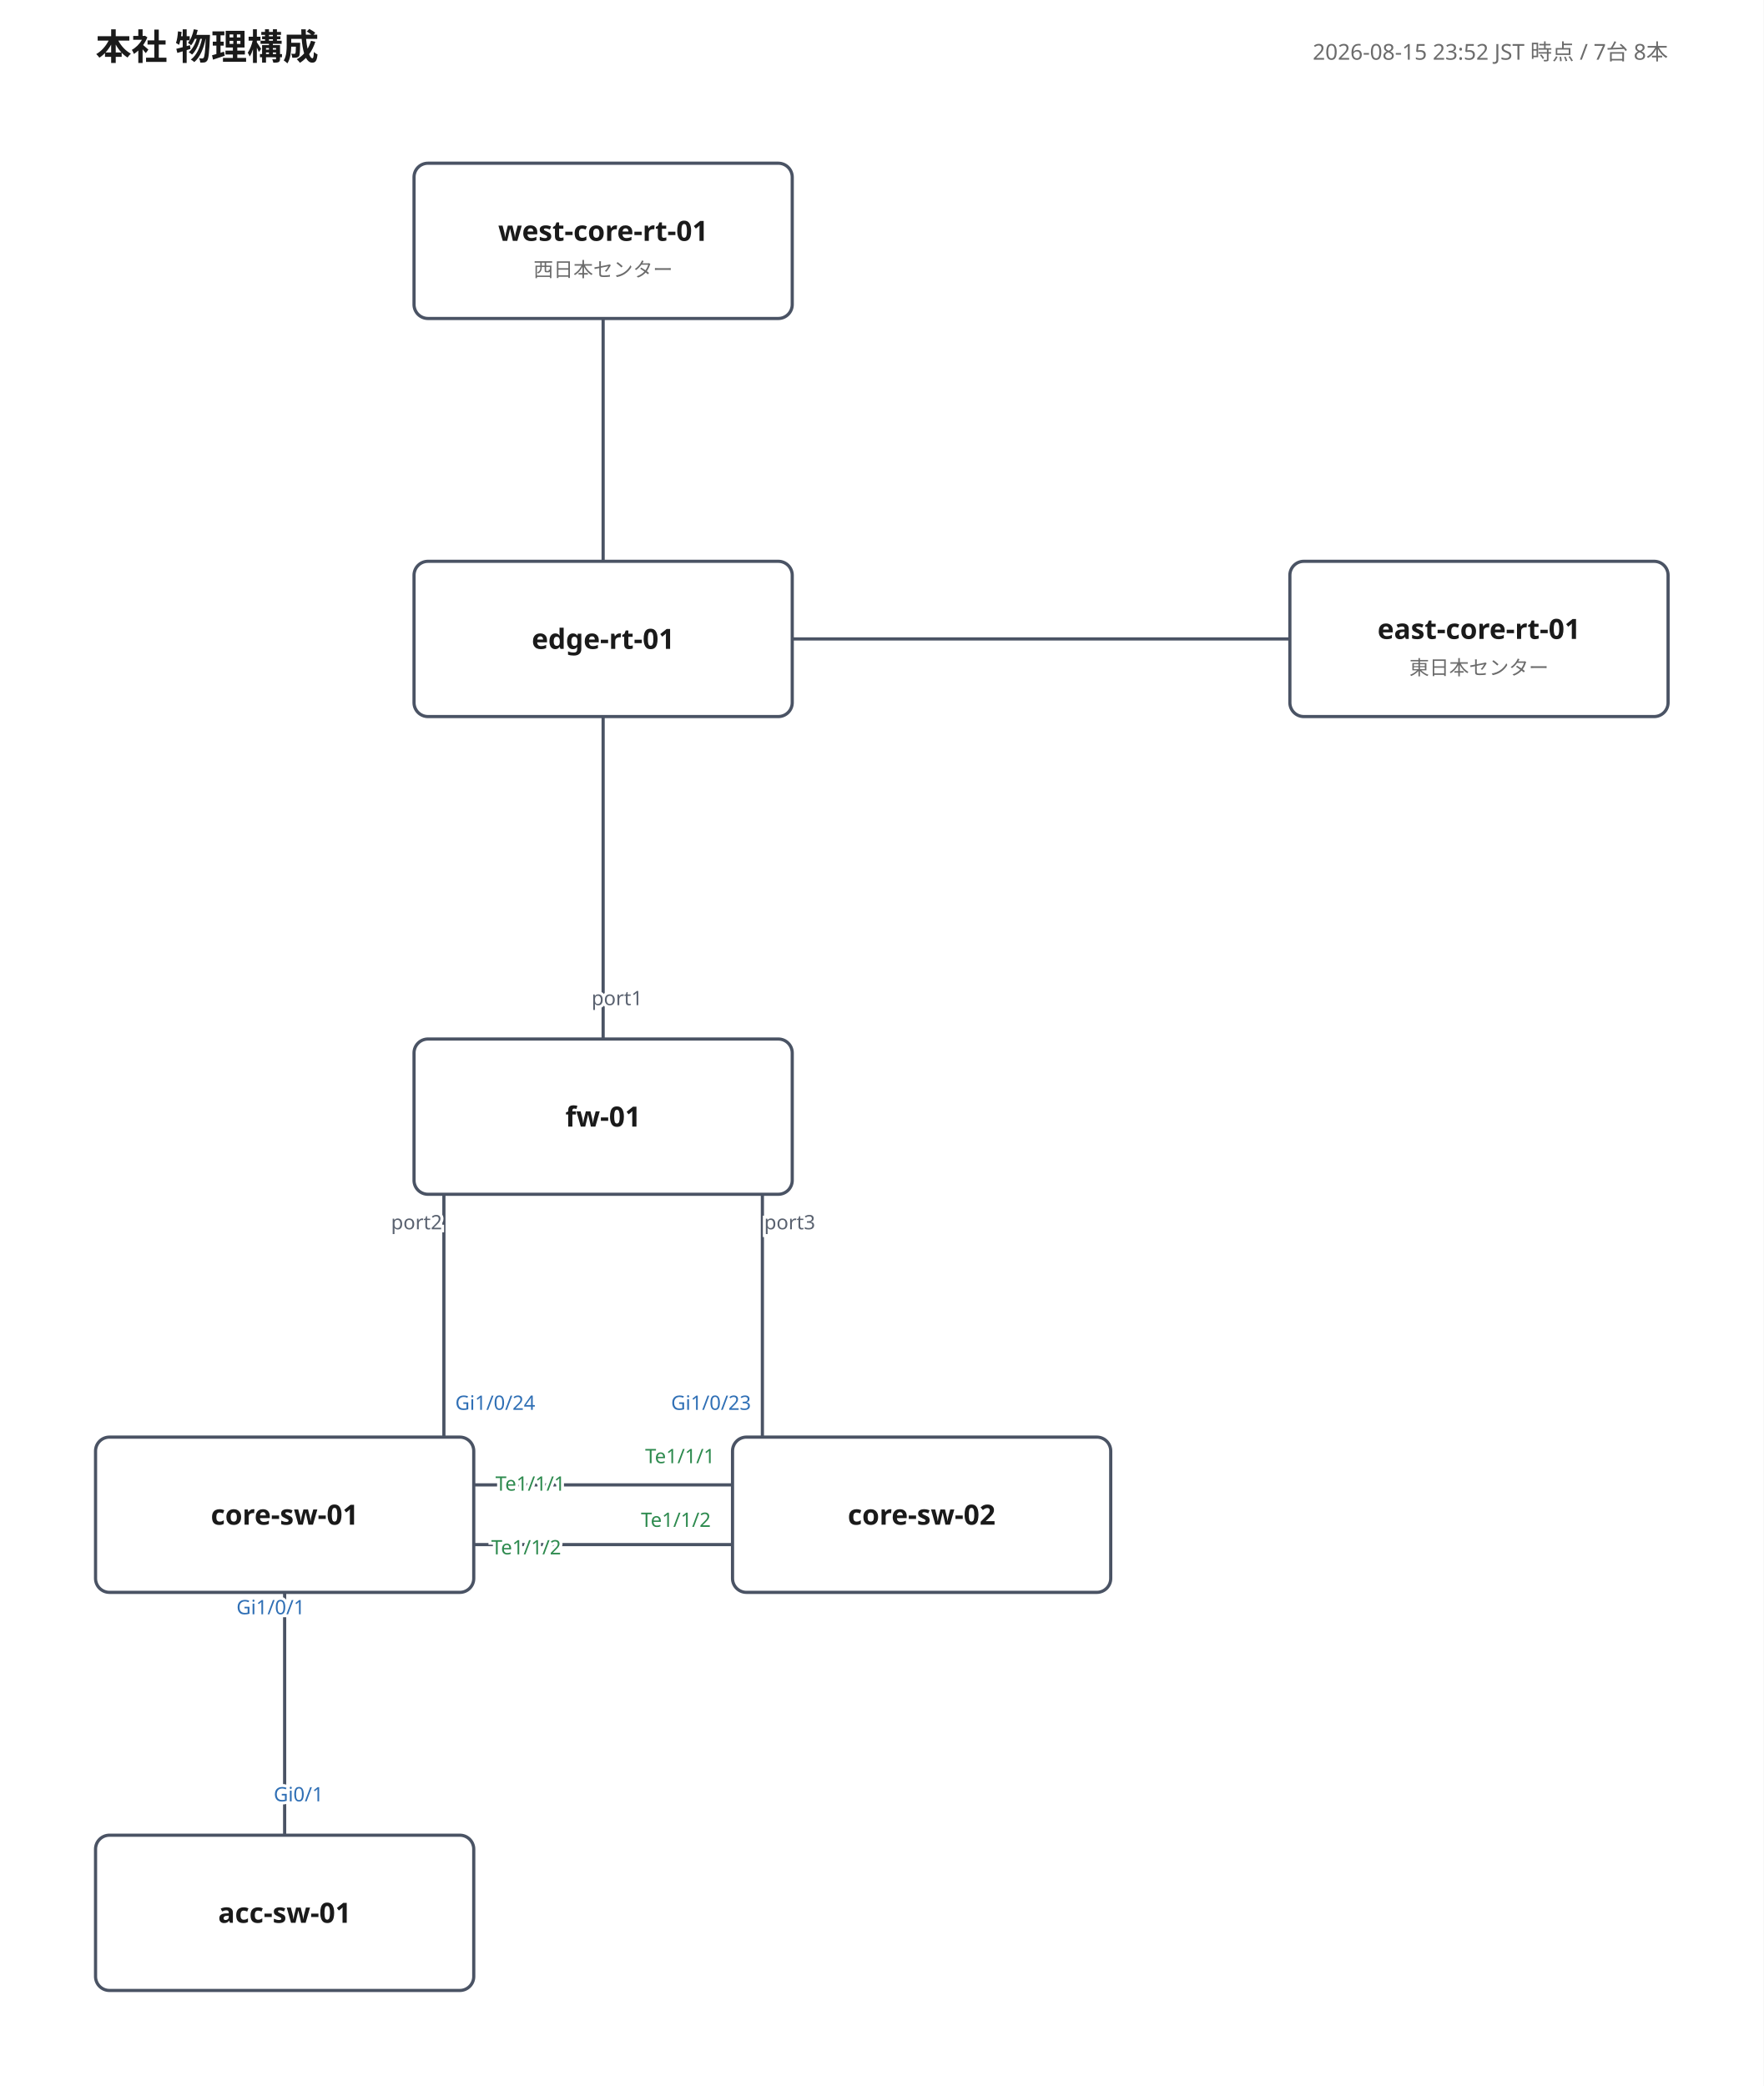
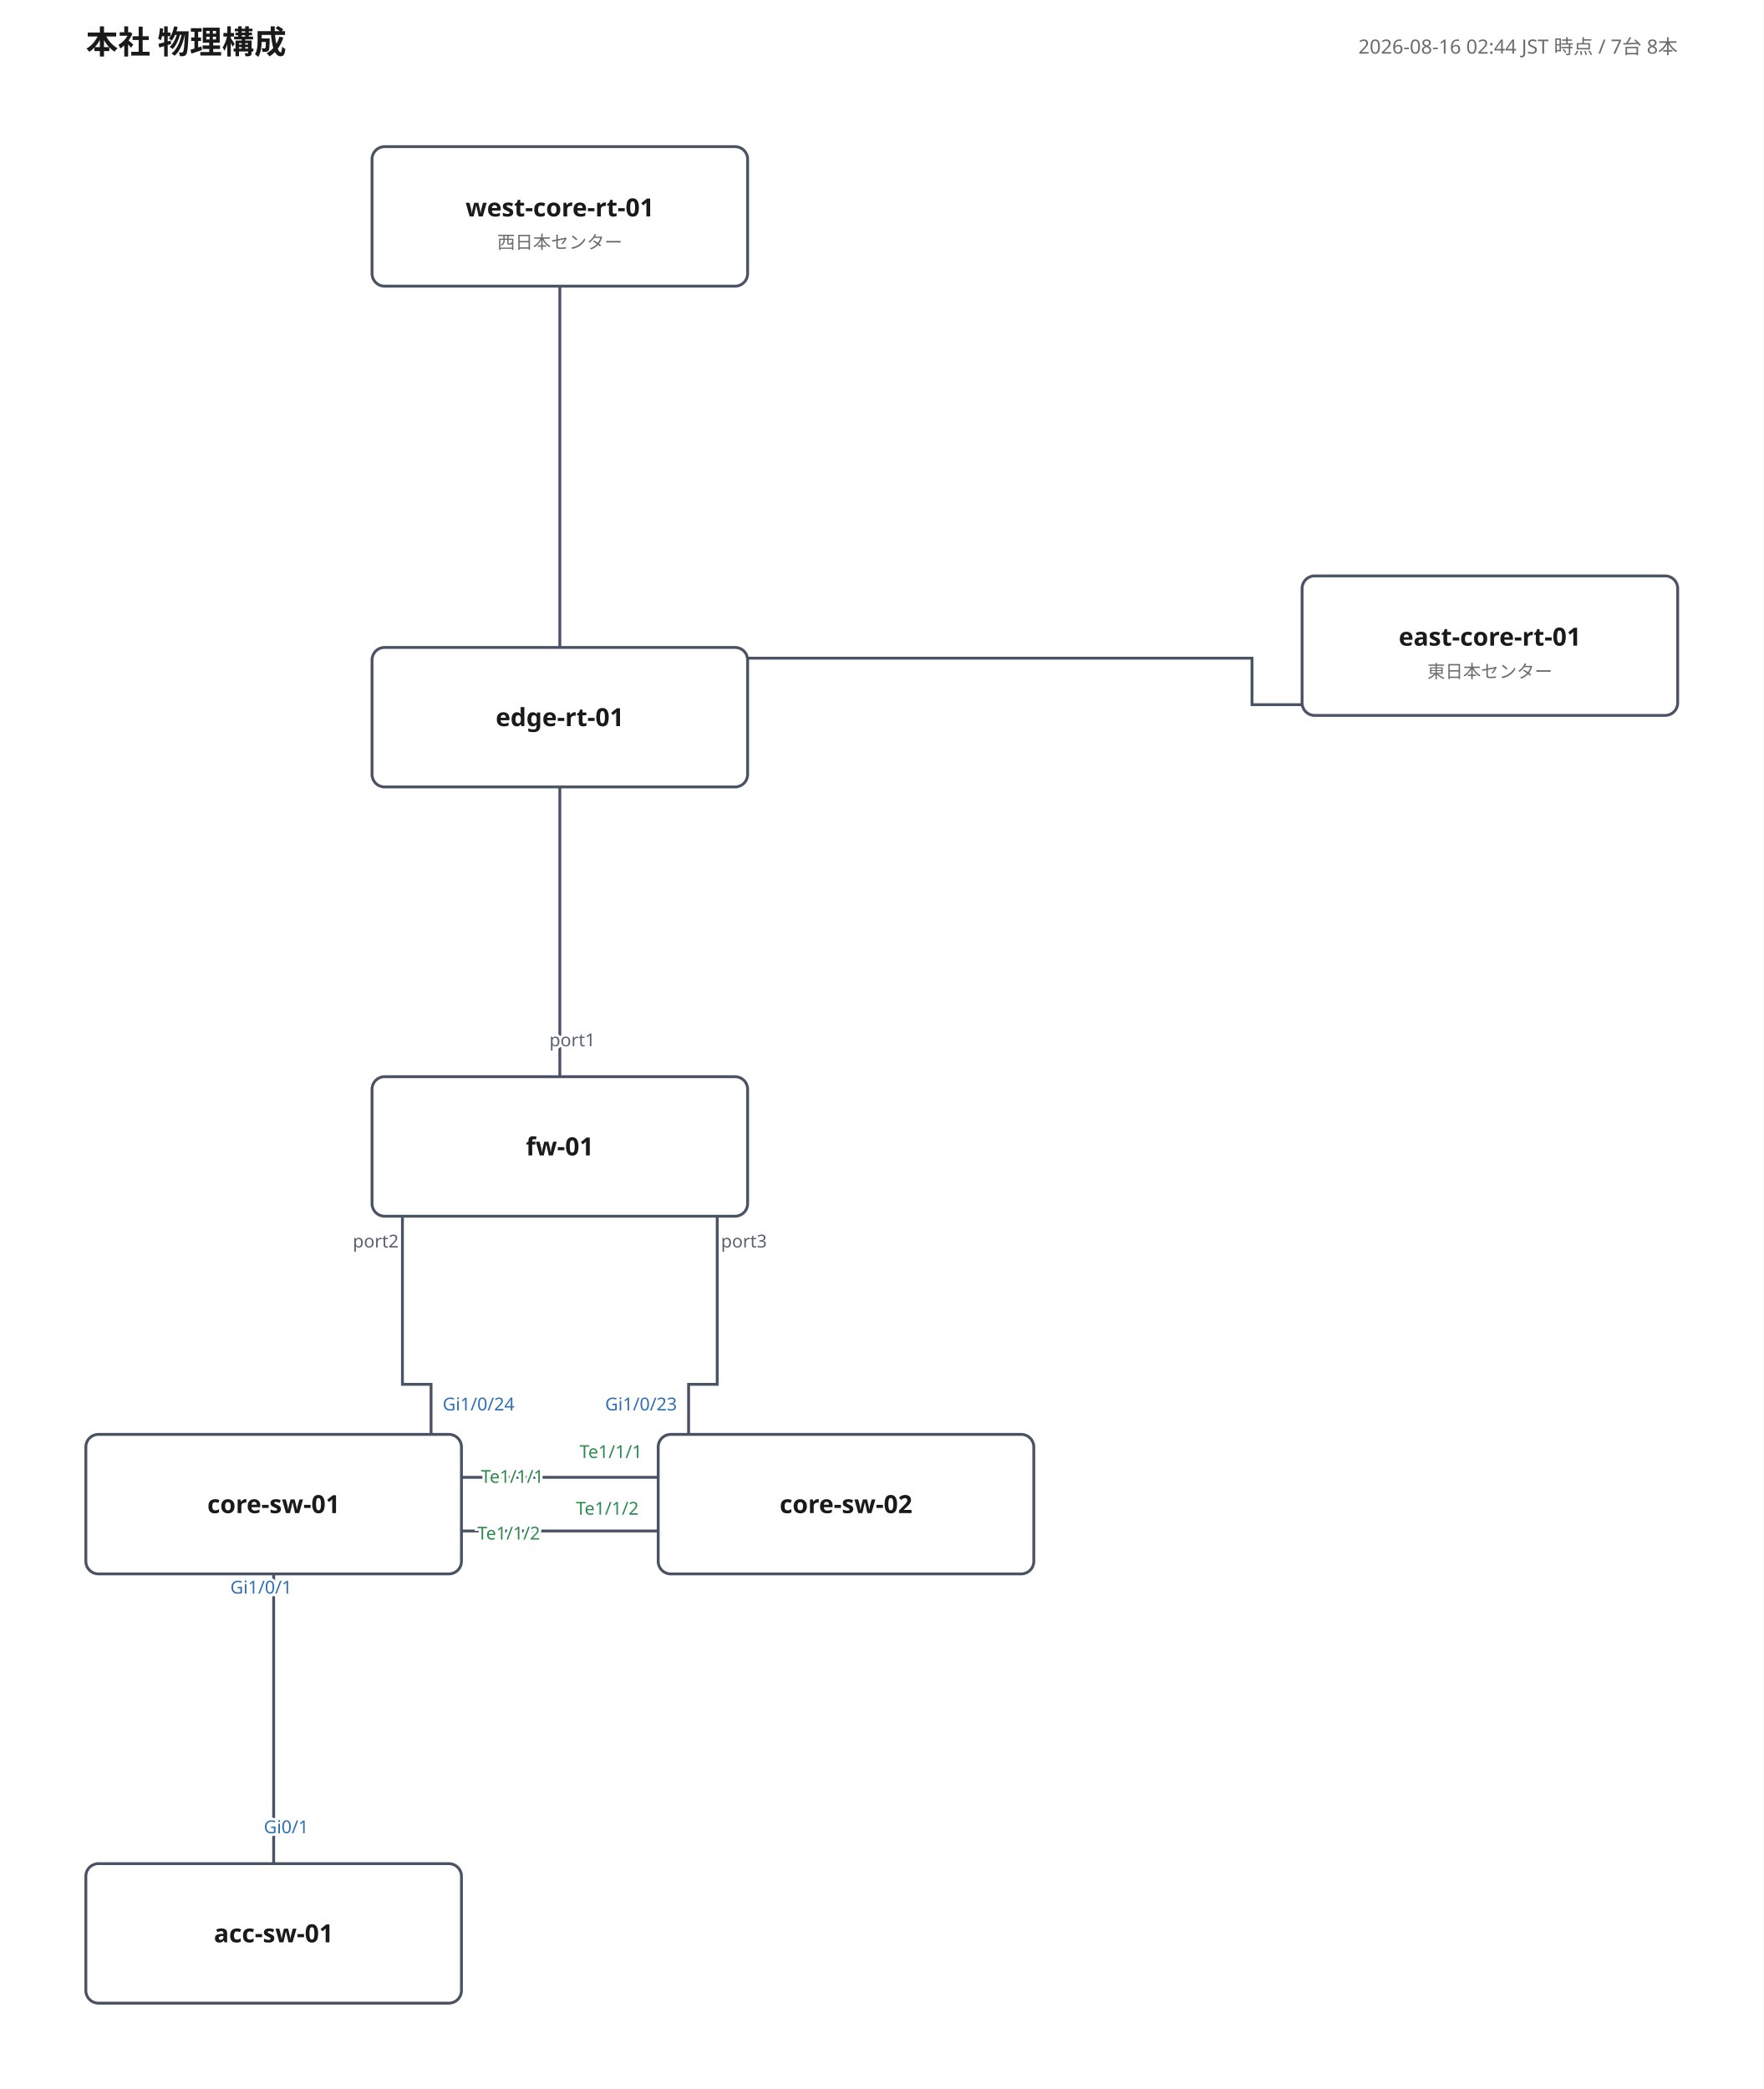
- <svg xmlns="http://www.w3.org/2000/svg" width="886" height="1048" viewBox="0 0 886 1048" font-family="'Yu Gothic', 'Hiragino Kaku Gothic ProN', Meiryo, 'Noto Sans JP', sans-serif">
+ <svg xmlns="http://www.w3.org/2000/svg" width="986" height="1168" viewBox="0 0 986 1168" font-family="'Yu Gothic', 'Hiragino Kaku Gothic ProN', Meiryo, 'Noto Sans JP', sans-serif">
  <rect width="100%" height="100%" fill="#ffffff" />
  <text x="48" y="30" font-size="18" font-weight="700" fill="#1a1a1a">本社 物理構成</text>
-   <text x="838" y="30" font-size="11" fill="#6b6b6b" text-anchor="end">2026-08-15 23:52 JST 時点 / 7台 8本</text>
-   <polyline points="303,360 303,522" fill="none" stroke="#4a5364" stroke-width="1.6" />
-   <text class="port-label" x="296.0" y="371.0" font-size="10" fill="#2f6fb5" text-anchor="middle" paint-order="stroke" stroke="#ffffff" stroke-width="3" />
-   <text class="port-label" x="310.0" y="505.0" font-size="10" fill="#5a6270" text-anchor="middle" paint-order="stroke" stroke="#ffffff" stroke-width="3">port1</text>
-   <polyline points="223,600 223,722" fill="none" stroke="#4a5364" stroke-width="1.6" />
-   <text class="port-label" x="222.1" y="617.6" font-size="10" fill="#5a6270" text-anchor="end" paint-order="stroke" stroke="#ffffff" stroke-width="3">port2</text>
-   <text class="port-label" x="228.7" y="708.3" font-size="10" fill="#2f6fb5" text-anchor="start" paint-order="stroke" stroke="#ffffff" stroke-width="3">Gi1/0/24</text>
-   <polyline points="383,600 383,722" fill="none" stroke="#4a5364" stroke-width="1.6" />
-   <text class="port-label" x="383.9" y="617.6" font-size="10" fill="#5a6270" text-anchor="start" paint-order="stroke" stroke="#ffffff" stroke-width="3">port3</text>
-   <text class="port-label" x="377.3" y="708.3" font-size="10" fill="#2f6fb5" text-anchor="end" paint-order="stroke" stroke="#ffffff" stroke-width="3">Gi1/0/23</text>
-   <polyline points="238,746 368,746" fill="none" stroke="#4a5364" stroke-width="1.6" />
-   <text class="port-label" x="248.9" y="748.9" font-size="10" fill="#2d8a4e" text-anchor="start" paint-order="stroke" stroke="#ffffff" stroke-width="3">Te1/1/1</text>
-   <text class="port-label" x="359.2" y="735.1" font-size="10" fill="#2d8a4e" text-anchor="end" paint-order="stroke" stroke="#ffffff" stroke-width="3">Te1/1/1</text>
-   <polyline points="238,776 368,776" fill="none" stroke="#4a5364" stroke-width="1.6" />
-   <text class="port-label" x="246.8" y="780.9" font-size="10" fill="#2d8a4e" text-anchor="start" paint-order="stroke" stroke="#ffffff" stroke-width="3">Te1/1/2</text>
-   <text class="port-label" x="357.1" y="767.1" font-size="10" fill="#2d8a4e" text-anchor="end" paint-order="stroke" stroke="#ffffff" stroke-width="3">Te1/1/2</text>
-   <polyline points="143,800 143,922" fill="none" stroke="#4a5364" stroke-width="1.6" />
-   <text class="port-label" x="136.0" y="811.0" font-size="10" fill="#2f6fb5" text-anchor="middle" paint-order="stroke" stroke="#ffffff" stroke-width="3">Gi1/0/1</text>
-   <text class="port-label" x="150.0" y="905.0" font-size="10" fill="#2f6fb5" text-anchor="middle" paint-order="stroke" stroke="#ffffff" stroke-width="3">Gi0/1</text>
-   <polyline points="398,321 648,321" fill="none" stroke="#4a5364" stroke-width="1.6" />
-   <text class="port-label" x="408.0" y="325.0" font-size="10" fill="#2f6fb5" text-anchor="start" paint-order="stroke" stroke="#ffffff" stroke-width="3" />
-   <text class="port-label" x="638.0" y="311.0" font-size="10" fill="#2f6fb5" text-anchor="end" paint-order="stroke" stroke="#ffffff" stroke-width="3" />
-   <polyline points="303,282 303,160" fill="none" stroke="#4a5364" stroke-width="1.6" />
-   <text class="port-label" x="310.0" y="265.0" font-size="10" fill="#2f6fb5" text-anchor="middle" paint-order="stroke" stroke="#ffffff" stroke-width="3" />
-   <text class="port-label" x="296.0" y="171.0" font-size="10" fill="#2f6fb5" text-anchor="middle" paint-order="stroke" stroke="#ffffff" stroke-width="3" />
+   <text x="938" y="30" font-size="11" fill="#6b6b6b" text-anchor="end">2026-08-16 02:44 JST 時点 / 7台 8本</text>
+   <polyline points="313,440 313,602" fill="none" stroke="#4a5364" stroke-width="1.6" />
+   <text class="port-label" x="306.0" y="451.0" font-size="10" fill="#2f6fb5" text-anchor="middle" paint-order="stroke" stroke="#ffffff" stroke-width="3" />
+   <text class="port-label" x="320.0" y="585.0" font-size="10" fill="#5a6270" text-anchor="middle" paint-order="stroke" stroke="#ffffff" stroke-width="3">port1</text>
+   <polyline points="225,680 225,774 241,774 241,802" fill="none" stroke="#4a5364" stroke-width="1.6" />
+   <text class="port-label" x="222.9" y="697.5" font-size="10" fill="#5a6270" text-anchor="end" paint-order="stroke" stroke="#ffffff" stroke-width="3">port2</text>
+   <text class="port-label" x="247.5" y="788.6" font-size="10" fill="#2f6fb5" text-anchor="start" paint-order="stroke" stroke="#ffffff" stroke-width="3">Gi1/0/24</text>
+   <polyline points="401,680 401,774 385,774 385,802" fill="none" stroke="#4a5364" stroke-width="1.6" />
+   <text class="port-label" x="403.1" y="697.5" font-size="10" fill="#5a6270" text-anchor="start" paint-order="stroke" stroke="#ffffff" stroke-width="3">port3</text>
+   <text class="port-label" x="378.5" y="788.6" font-size="10" fill="#2f6fb5" text-anchor="end" paint-order="stroke" stroke="#ffffff" stroke-width="3">Gi1/0/23</text>
+   <polyline points="258,826 368,826" fill="none" stroke="#4a5364" stroke-width="1.6" />
+   <text class="port-label" x="268.9" y="829.1" font-size="10" fill="#2d8a4e" text-anchor="start" paint-order="stroke" stroke="#ffffff" stroke-width="3">Te1/1/1</text>
+   <text class="port-label" x="359.1" y="815.2" font-size="10" fill="#2d8a4e" text-anchor="end" paint-order="stroke" stroke="#ffffff" stroke-width="3">Te1/1/1</text>
+   <polyline points="258,856 368,856" fill="none" stroke="#4a5364" stroke-width="1.6" />
+   <text class="port-label" x="266.9" y="860.8" font-size="10" fill="#2d8a4e" text-anchor="start" paint-order="stroke" stroke="#ffffff" stroke-width="3">Te1/1/2</text>
+   <text class="port-label" x="357.1" y="846.9" font-size="10" fill="#2d8a4e" text-anchor="end" paint-order="stroke" stroke="#ffffff" stroke-width="3">Te1/1/2</text>
+   <polyline points="153,880 153,1042" fill="none" stroke="#4a5364" stroke-width="1.6" />
+   <text class="port-label" x="146.0" y="891.0" font-size="10" fill="#2f6fb5" text-anchor="middle" paint-order="stroke" stroke="#ffffff" stroke-width="3">Gi1/0/1</text>
+   <text class="port-label" x="160.0" y="1025.0" font-size="10" fill="#2f6fb5" text-anchor="middle" paint-order="stroke" stroke="#ffffff" stroke-width="3">Gi0/1</text>
+   <polyline points="418,368 700,368 700,394 728,394" fill="none" stroke="#4a5364" stroke-width="1.6" />
+   <text class="port-label" x="429.6" y="368.9" font-size="10" fill="#2f6fb5" text-anchor="start" paint-order="stroke" stroke="#ffffff" stroke-width="3" />
+   <text class="port-label" x="716.4" y="387.1" font-size="10" fill="#2f6fb5" text-anchor="end" paint-order="stroke" stroke="#ffffff" stroke-width="3" />
+   <polyline points="313,362 313,160" fill="none" stroke="#4a5364" stroke-width="1.6" />
+   <text class="port-label" x="320.0" y="345.0" font-size="10" fill="#2f6fb5" text-anchor="middle" paint-order="stroke" stroke="#ffffff" stroke-width="3" />
+   <text class="port-label" x="306.0" y="171.0" font-size="10" fill="#2f6fb5" text-anchor="middle" paint-order="stroke" stroke="#ffffff" stroke-width="3" />
  <g>
-     <rect x="208" y="282" width="190" height="78" rx="7" fill="#ffffff" stroke="#4a5364" stroke-width="1.6" />
-     <text x="303" y="326" font-size="14" font-weight="700" fill="#1a1a1a" text-anchor="middle">edge-rt-01</text>
+     <rect x="208" y="362" width="210" height="78" rx="7" fill="#ffffff" stroke="#4a5364" stroke-width="1.6" />
+     <text x="313" y="406" font-size="14" font-weight="700" fill="#1a1a1a" text-anchor="middle">edge-rt-01</text>
  </g>
  <g>
-     <rect x="648" y="282" width="190" height="78" rx="7" fill="#ffffff" stroke="#4a5364" stroke-width="1.6" />
-     <text x="743" y="321" font-size="14" font-weight="700" fill="#1a1a1a" text-anchor="middle">east-core-rt-01</text>
-     <text x="743" y="339" font-size="10" fill="#6b6b6b" text-anchor="middle">東日本センター</text>
+     <rect x="728" y="322" width="210" height="78" rx="7" fill="#ffffff" stroke="#4a5364" stroke-width="1.6" />
+     <text x="833" y="361" font-size="14" font-weight="700" fill="#1a1a1a" text-anchor="middle">east-core-rt-01</text>
+     <text x="833" y="379" font-size="10" fill="#6b6b6b" text-anchor="middle">東日本センター</text>
  </g>
  <g>
-     <rect x="208" y="82" width="190" height="78" rx="7" fill="#ffffff" stroke="#4a5364" stroke-width="1.6" />
-     <text x="303" y="121" font-size="14" font-weight="700" fill="#1a1a1a" text-anchor="middle">west-core-rt-01</text>
-     <text x="303" y="139" font-size="10" fill="#6b6b6b" text-anchor="middle">西日本センター</text>
+     <rect x="208" y="82" width="210" height="78" rx="7" fill="#ffffff" stroke="#4a5364" stroke-width="1.6" />
+     <text x="313" y="121" font-size="14" font-weight="700" fill="#1a1a1a" text-anchor="middle">west-core-rt-01</text>
+     <text x="313" y="139" font-size="10" fill="#6b6b6b" text-anchor="middle">西日本センター</text>
  </g>
  <g>
-     <rect x="208" y="522" width="190" height="78" rx="7" fill="#ffffff" stroke="#4a5364" stroke-width="1.6" />
-     <text x="303" y="566" font-size="14" font-weight="700" fill="#1a1a1a" text-anchor="middle">fw-01</text>
+     <rect x="208" y="602" width="210" height="78" rx="7" fill="#ffffff" stroke="#4a5364" stroke-width="1.6" />
+     <text x="313" y="646" font-size="14" font-weight="700" fill="#1a1a1a" text-anchor="middle">fw-01</text>
  </g>
  <g>
-     <rect x="48" y="722" width="190" height="78" rx="7" fill="#ffffff" stroke="#4a5364" stroke-width="1.6" />
-     <text x="143" y="766" font-size="14" font-weight="700" fill="#1a1a1a" text-anchor="middle">core-sw-01</text>
+     <rect x="48" y="802" width="210" height="78" rx="7" fill="#ffffff" stroke="#4a5364" stroke-width="1.6" />
+     <text x="153" y="846" font-size="14" font-weight="700" fill="#1a1a1a" text-anchor="middle">core-sw-01</text>
  </g>
  <g>
-     <rect x="368" y="722" width="190" height="78" rx="7" fill="#ffffff" stroke="#4a5364" stroke-width="1.6" />
-     <text x="463" y="766" font-size="14" font-weight="700" fill="#1a1a1a" text-anchor="middle">core-sw-02</text>
+     <rect x="368" y="802" width="210" height="78" rx="7" fill="#ffffff" stroke="#4a5364" stroke-width="1.6" />
+     <text x="473" y="846" font-size="14" font-weight="700" fill="#1a1a1a" text-anchor="middle">core-sw-02</text>
  </g>
  <g>
-     <rect x="48" y="922" width="190" height="78" rx="7" fill="#ffffff" stroke="#4a5364" stroke-width="1.6" />
-     <text x="143" y="966" font-size="14" font-weight="700" fill="#1a1a1a" text-anchor="middle">acc-sw-01</text>
+     <rect x="48" y="1042" width="210" height="78" rx="7" fill="#ffffff" stroke="#4a5364" stroke-width="1.6" />
+     <text x="153" y="1086" font-size="14" font-weight="700" fill="#1a1a1a" text-anchor="middle">acc-sw-01</text>
  </g>
</svg>
